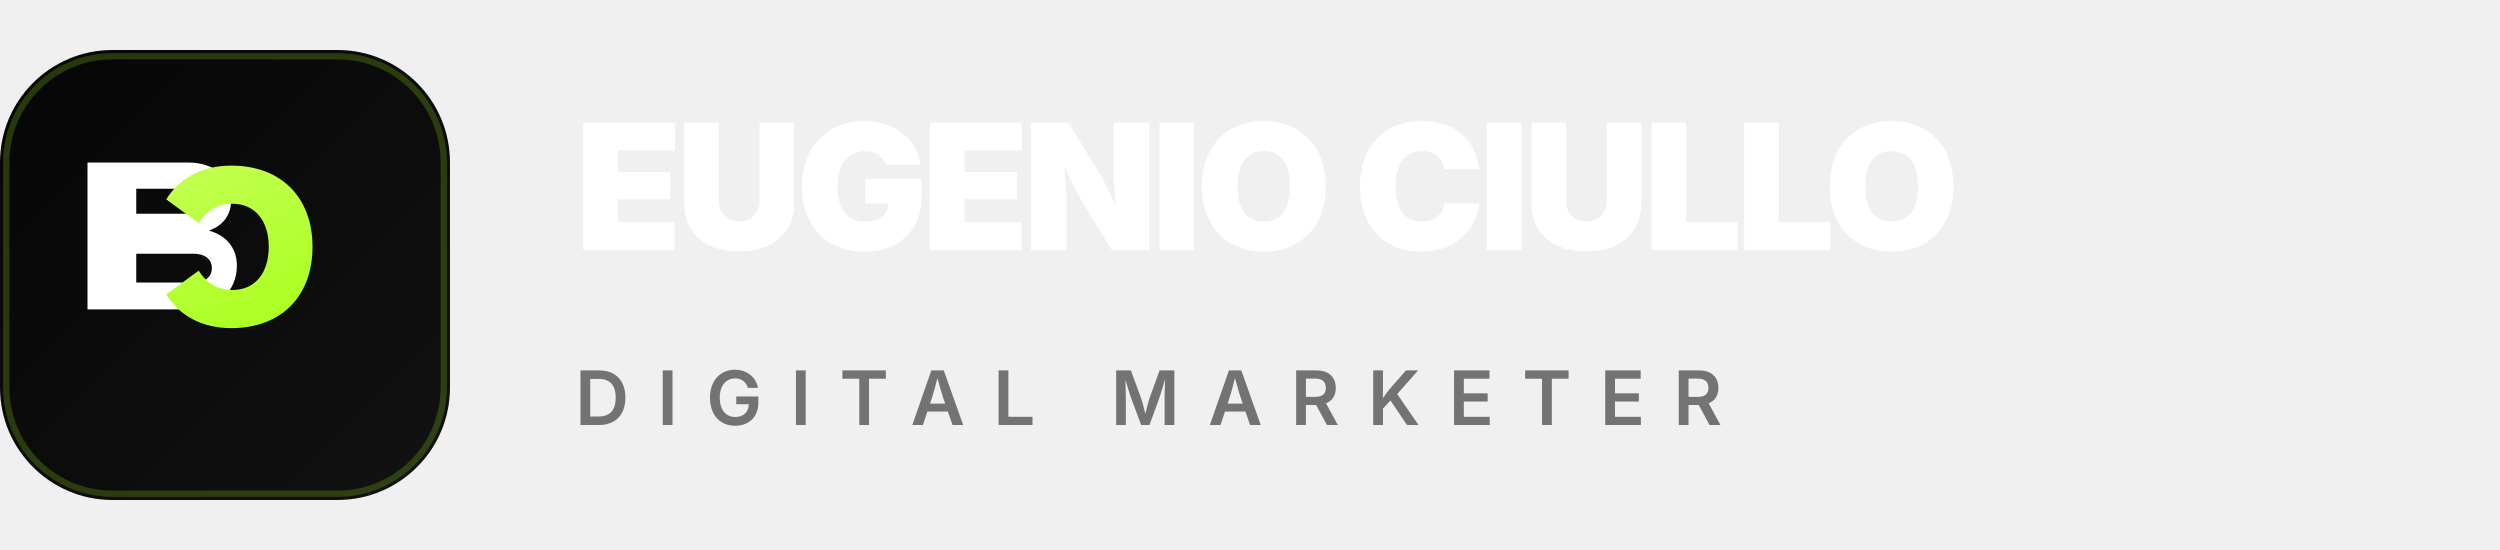
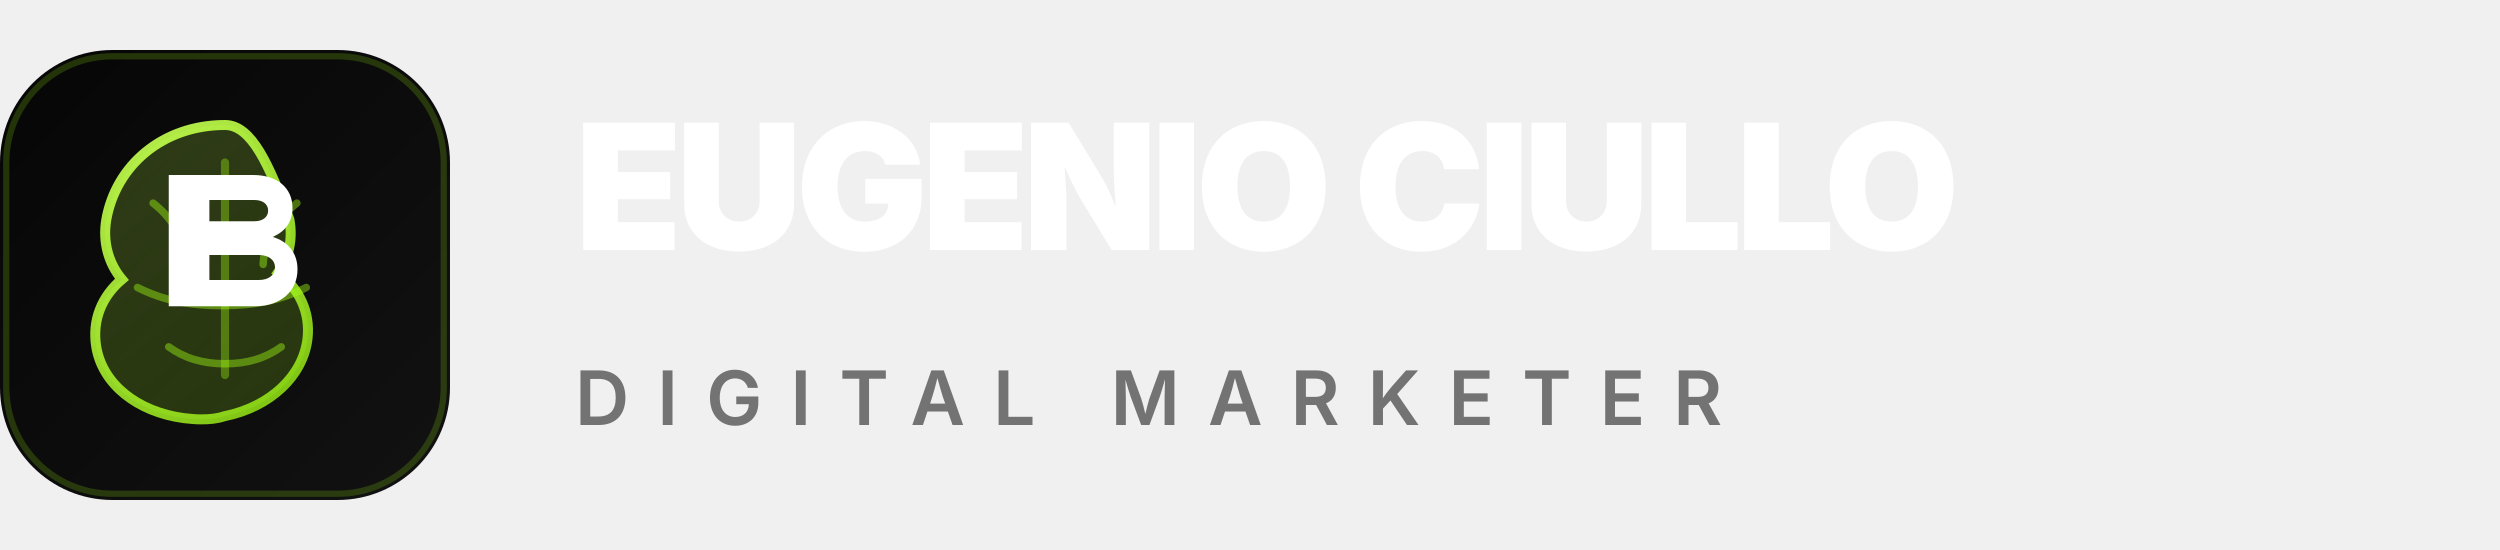
<svg xmlns="http://www.w3.org/2000/svg" viewBox="0 0 400 88" fill="none" role="img" aria-label="Eugenio Ciullo Digital Marketer">
  <defs>
    <linearGradient id="mark-bg" x1="0" y1="0" x2="88" y2="88" gradientUnits="userSpaceOnUse">
      <stop stop-color="#050505" />
      <stop offset="1" stop-color="#141414" />
    </linearGradient>
-     <linearGradient id="mark-accent" x1="38" y1="16" x2="58" y2="56" gradientUnits="userSpaceOnUse">
-       <stop stop-color="#c8ff5a" />
-       <stop offset="1" stop-color="#a3ff12" />
+     <linearGradient id="brain" x1="20" y1="12" x2="56" y2="60" gradientUnits="userSpaceOnUse">
+       <stop stop-color="#c8ff5a" stop-opacity="0.95" />
+       <stop offset="1" stop-color="#a3ff12" stop-opacity="0.75" />
    </linearGradient>
  </defs>
  <rect x="0" y="8" width="72" height="72" rx="18" fill="url(#mark-bg)" />
-   <rect x="1" y="9" width="70" height="70" rx="17" stroke="#a3ff12" stroke-opacity="0.2" />
-   <path d="M14 26h16c4.3 0 7 2.3 7 5.9 0 2.5-1.3 4.2-3.6 5 2.7.7 4.5 2.7 4.5 5.6 0 4-3 7-7.6 7H14V26zm7.8 8.2h8.4c1.6 0 2.5-.8 2.5-2 0-1.2-.9-2-2.5-2h-8.4v4zm0 11h9.2c1.8 0 2.9-.9 2.9-2.3 0-1.4-1.1-2.3-2.9-2.3h-9.2v4.6z" fill="#fff" />
-   <path d="M37 26.5c8.1 0 13 5.2 13 13s-4.9 13-13 13c-4.7 0-8.3-2-10.4-5.4l5.2-3.8c1.2 2 3.1 3.1 5.4 3.1 3.5 0 5.8-2.6 5.8-6.9s-2.3-6.9-5.8-6.9c-2.3 0-4.2 1.1-5.4 3.1l-5.2-3.8c2.1-3.4 5.7-5.4 10.4-5.4z" fill="url(#mark-accent)" />
+   <rect x="1" y="9" width="70" height="70" rx="17" stroke="#a3ff12" stroke-opacity="0.18" />
+   <path d="M36 20c-10 0-17.5 6.5-19 15.2-.6 3.6.4 7 2.5 9.5-3.2 2.7-4.8 6.5-4.1 10.8 1 6 6.6 10.4 14 11.4 1 .1 1.8.2 2.7.2 1.4 0 2.6-.1 3.8-.5 7.4-1.5 12.6-6.5 13.3-12.4.5-4.3-1.4-8.1-4.7-10.6 1.7-2.4 2.4-5.3 1.8-8.5C43.1 26.5 40.3 20 36 20z" fill="url(#brain)" fill-opacity="0.22" stroke="url(#brain)" stroke-width="1.6" />
+   <path d="M36 26v34" stroke="#a3ff12" stroke-opacity="0.35" stroke-width="1.3" stroke-linecap="round" />
+   <path d="M24.5 32.5c3.2 2.5 5.2 6 5.4 9.8M47.5 32.5c-3.2 2.5-5.2 6-5.4 9.8M22 46c4 2 8.1 2.9 13.5 2.9s9.5-.9 13.5-2.9M27 55.5c2.5 1.8 5.4 2.7 9 2.7s6.5-.9 9-2.7" stroke="#a3ff12" stroke-opacity="0.42" stroke-width="1.2" stroke-linecap="round" />
+   <path d="M27 28h13.5c3.8 0 6.3 2 6.3 5.3 0 2.2-1.2 3.8-3.2 4.6 2.4.7 4 2.5 4 5.2 0 3.5-2.7 5.9-6.8 5.9H27V28zm6.5 7.4h7.2c1.4 0 2.2-.7 2.2-1.7 0-1-.8-1.7-2.2-1.7h-7.2v3.4zm0 9.4h7.9c1.6 0 2.6-.8 2.6-2 0-1.2-1-2-2.6-2h-7.9v4z" fill="#fff" />
  <text x="92" y="40" fill="#fff" font-family="system-ui, -apple-system, Segoe UI, sans-serif" font-size="28" font-weight="900" letter-spacing="-1">EUGENIO CIULLO</text>
  <text x="92" y="68" fill="#737373" font-family="system-ui, -apple-system, Segoe UI, sans-serif" font-size="12" font-weight="600" letter-spacing="4.5">DIGITAL MARKETER</text>
</svg>
